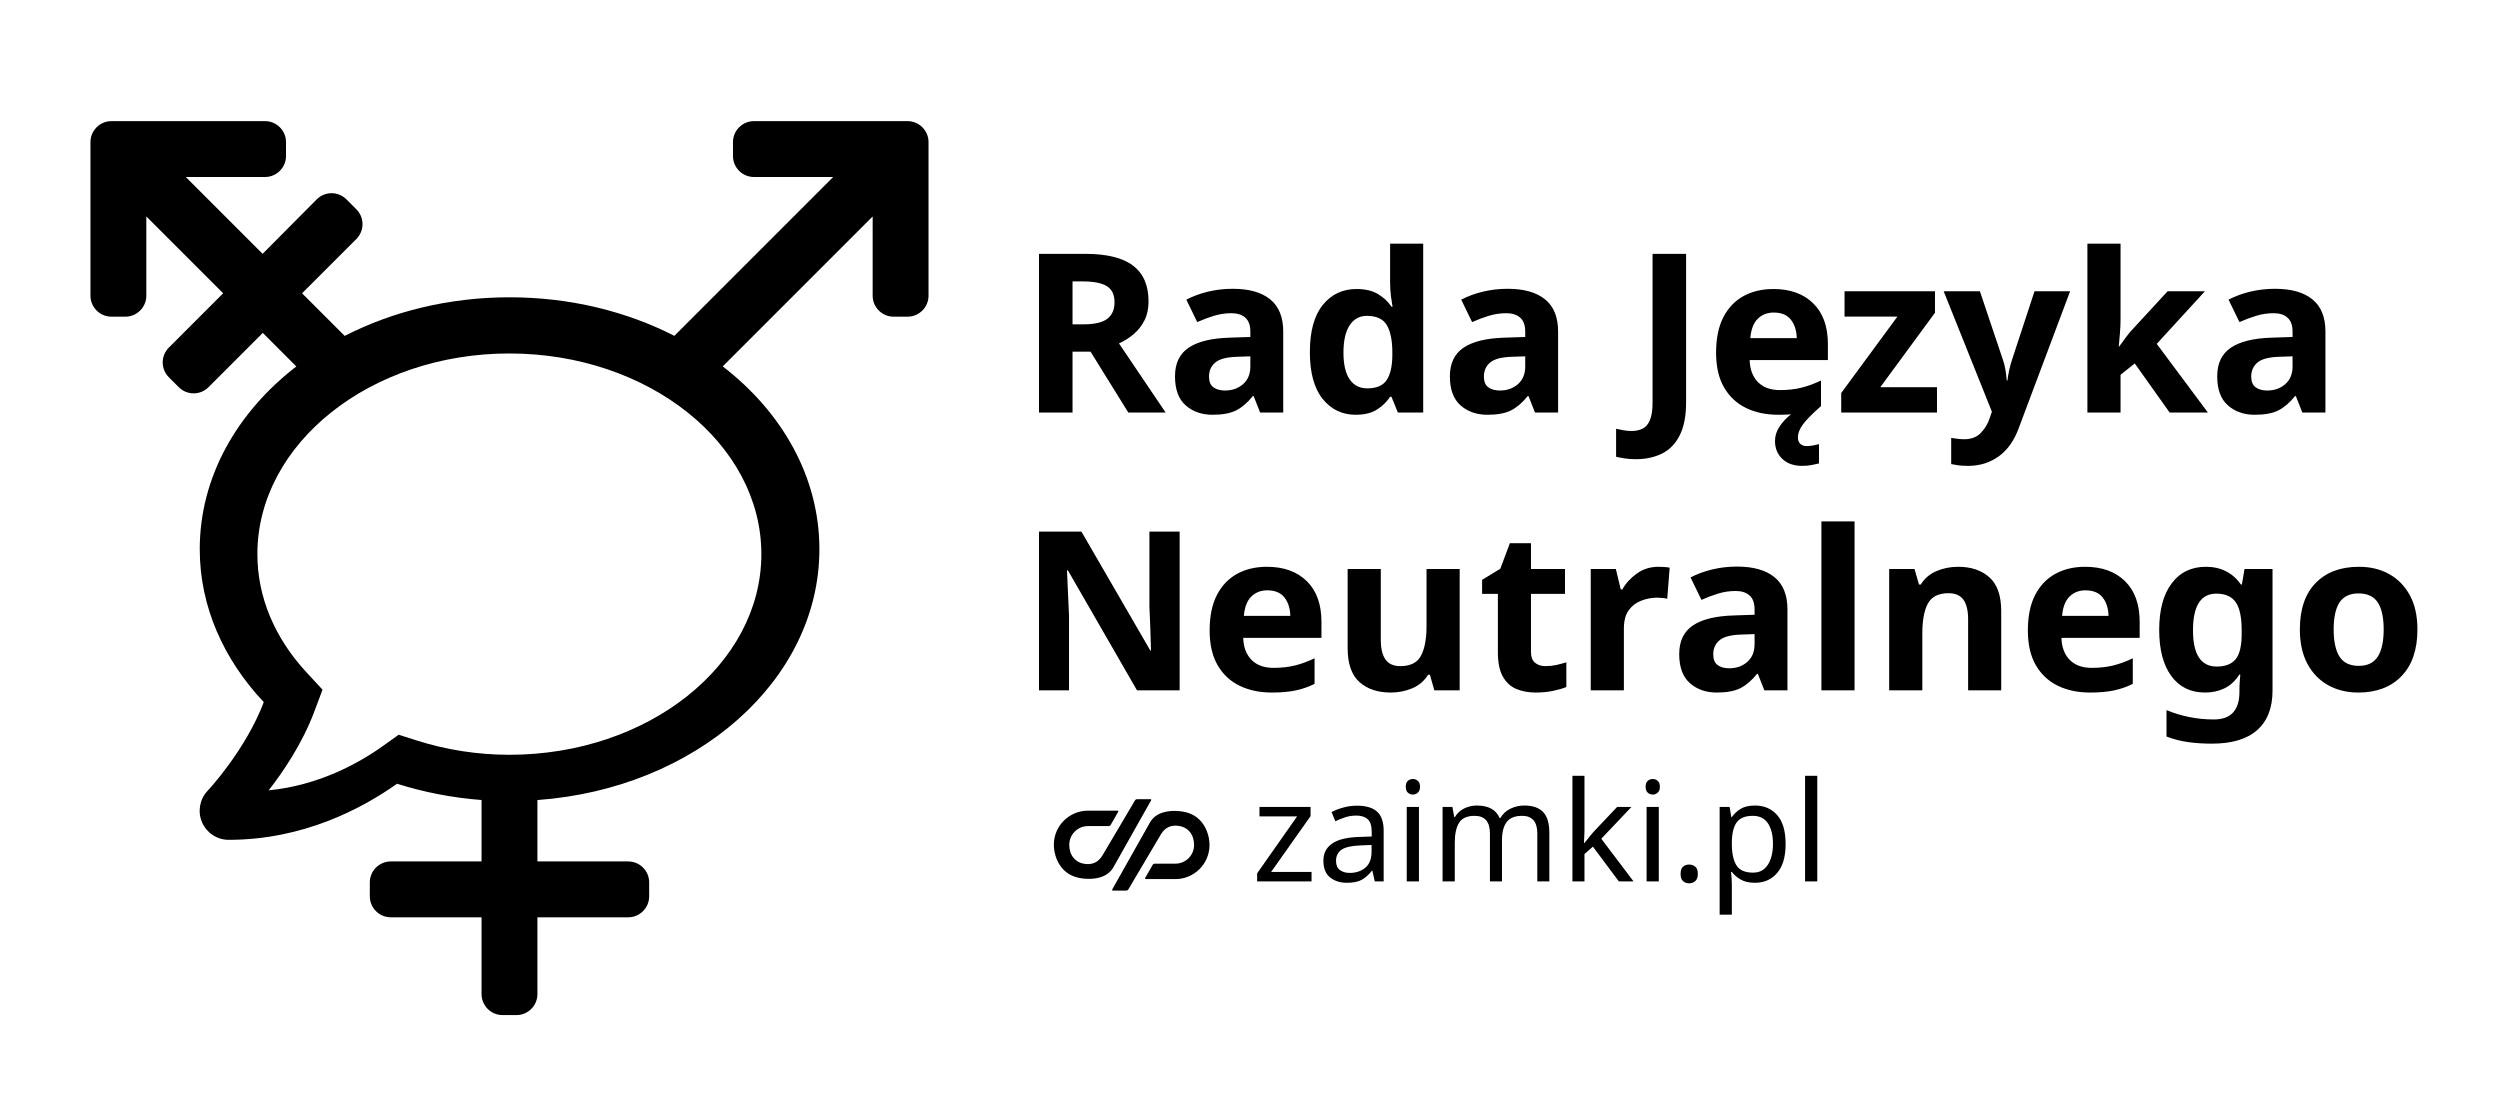
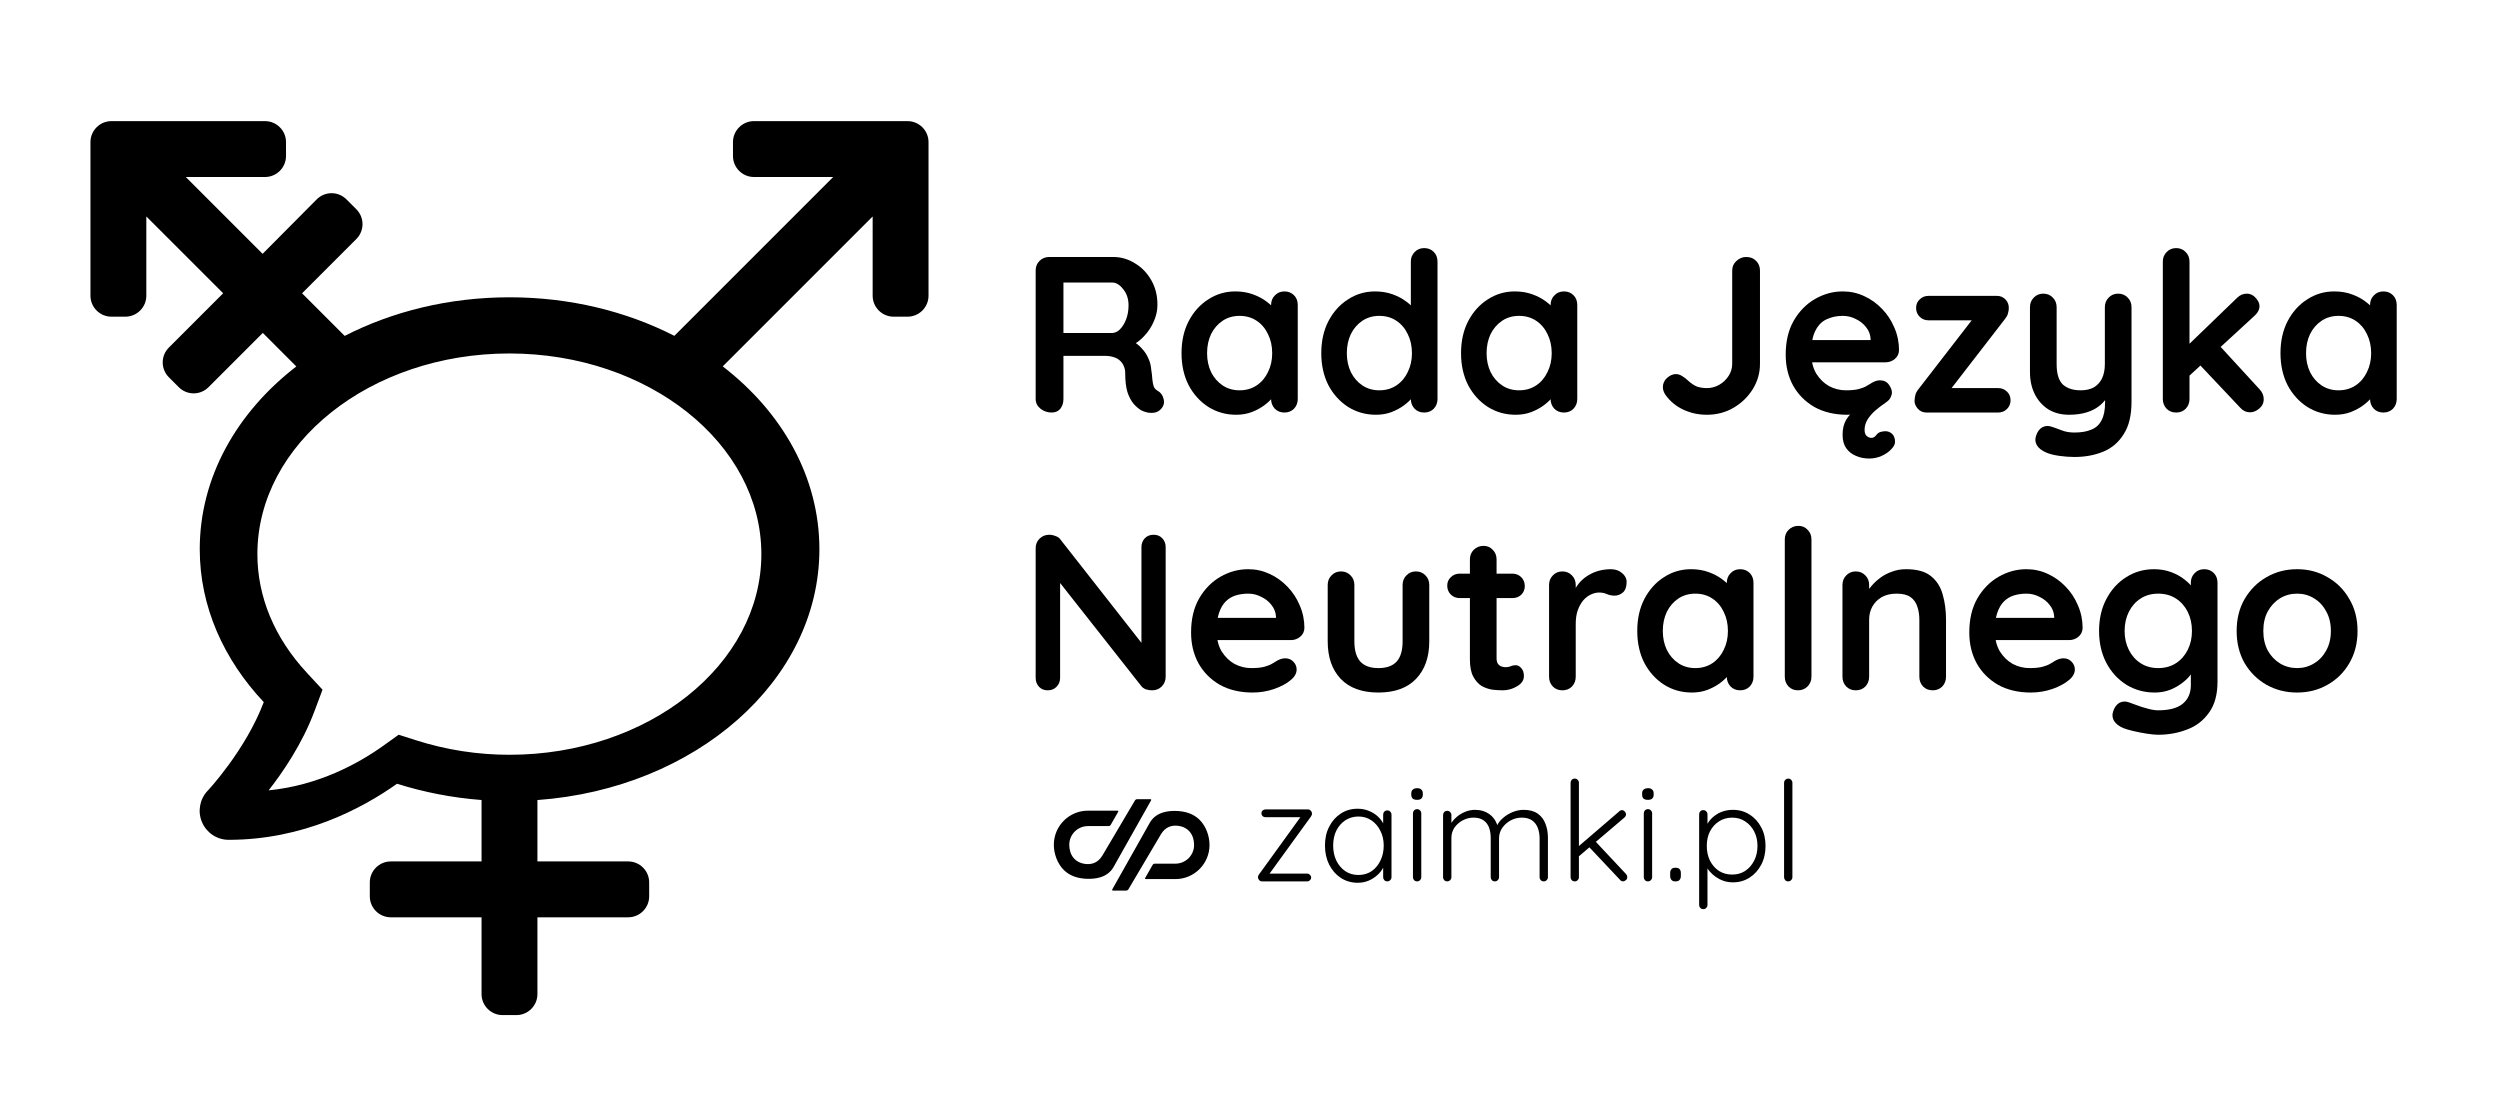
<svg xmlns="http://www.w3.org/2000/svg" viewBox="0 0 720 320" version="1.1" id="svg40" width="720" height="320">
  <defs id="defs44" />
  <path d="m 32.086,34.885 c -3.319,0 -6.034,2.715 -6.034,6.034 v 44.25 c 0,3.319 2.715,6.034 6.034,6.034 h 4.023 c 3.319,0 6.034,-2.715 6.034,-6.034 V 62.34 L 64.268,84.465 48.63,100.104 c -2.363,2.363 -2.363,6.185 0,8.548 l 2.866,2.866 c 2.363,2.363 6.185,2.363 8.548,0 l 15.638,-15.638 9.658,9.658 c -17.13,13.218 -27.813,31.905 -27.813,52.627 0,16.601 6.936,31.807 18.438,44.049 -5.193,13.741 -15.998,25.391 -16.173,25.53 -2.3,2.441 -2.928,5.999 -1.604,9.068 1.325,3.069 4.322,5.057 7.668,5.057 21.436,0 38.341,-8.963 48.484,-16.148 7.701,2.418 15.848,4.043 24.347,4.682 v 17.689 h -26.148 c -3.319,0 -6.034,2.715 -6.034,6.034 v 4.023 c 0,3.319 2.715,6.034 6.034,6.034 h 26.148 v 22.125 c 0,3.319 2.715,6.034 6.034,6.034 h 4.023 c 3.319,0 6.034,-2.715 6.034,-6.034 v -22.125 h 26.148 c 3.319,0 6.034,-2.715 6.034,-6.034 v -4.023 c 0,-3.319 -2.715,-6.034 -6.034,-6.034 h -26.148 v -17.678 c 45.525,-3.297 81.208,-34.374 81.208,-72.249 0,-20.733 -10.693,-39.429 -27.839,-52.647 l 43.177,-43.177 v 22.829 c 0,3.319 2.715,6.034 6.034,6.034 h 4.023 c 3.319,0 6.034,-2.715 6.034,-6.034 V 40.919 c 0,-3.319 -2.715,-6.034 -6.034,-6.034 h -44.25 c -3.319,0 -6.034,2.715 -6.034,6.034 v 4.023 c 0,3.319 2.715,6.034 6.034,6.034 h 22.829 l -45.747,45.747 c -13.746,-7.031 -30.015,-11.102 -47.457,-11.102 -17.456,0 -33.736,4.076 -47.488,11.118 L 86.996,84.465 102.634,68.827 c 2.363,-2.363 2.363,-6.185 0,-8.548 l -2.866,-2.867 c -2.363,-2.363 -6.185,-2.363 -8.548,0 L 75.632,73.101 53.507,50.976 h 22.829 c 3.319,0 6.034,-2.715 6.034,-6.034 v -4.023 c 0,-3.319 -2.715,-6.034 -6.034,-6.034 z m 114.613,66.915 c 40.012,0 72.573,25.939 72.573,57.788 0,31.849 -32.56,57.788 -72.573,57.788 -9.169,0 -18.24,-1.412 -26.955,-4.202 l -4.924,-1.576 -4.212,3.021 c -7.452,5.352 -18.953,11.59 -33.241,13.002 3.888,-4.958 9.654,-13.265 13.218,-22.853 l 2.301,-6.14 -4.439,-4.794 C 79.083,183.786 74.126,171.933 74.126,159.588 c 0,-31.849 32.56,-57.788 72.573,-57.788 z" id="path38" style="stroke-width:0.503" />
-   <text xml:space="preserve" style="font-style:normal;font-variant:normal;font-weight:bold;font-stretch:normal;font-size:64px;line-height:1.25;font-family:'Quicksand Light';-inkscape-font-specification:'Quicksand Light, Bold';fill:#000000;fill-opacity:1;stroke:none" x="293.47" y="118.81" id="text72">
-     <tspan x="293.47" y="118.81" id="tspan74">Rada Języka</tspan>
-     <tspan x="293.47" y="198.81" id="tspan80">Neutralnego</tspan>
-   </text>
-   <text xml:space="preserve" style="font-style:normal;font-weight:normal;font-size:40px;line-height:1.25;font-family:sans-serif;fill:#000000;fill-opacity:1;stroke:none" x="305.655" y="111.701" id="text78">
-     <tspan id="tspan76" x="305.655" y="111.701" />
-   </text>
-   <text xml:space="preserve" style="font-style:normal;font-variant:normal;font-weight:normal;font-stretch:normal;font-size:40px;line-height:1.25;font-family:'Quicksand Light';-inkscape-font-specification:'Quicksand Light, ';fill:#000000;fill-opacity:1;stroke:none" x="360.491" y="253.836" id="text84">
-     <tspan id="tspan82" x="360.491" y="253.836">zaimki.pl</tspan>
-   </text>
+   <g aria-label="Rada Języka Neutralnego" id="text72" style="font-style:normal;font-variant:normal;font-weight:bold;font-stretch:normal;font-size:64px;line-height:1.25;font-family:'Quicksand Light';-inkscape-font-specification:'Quicksand Light, Bold';fill:#000000;fill-opacity:1;stroke:none">
+     <path d="m 302.878,118.81 q -1.792,0 -3.2,-1.088 -1.408,-1.152 -1.408,-2.816 V 77.914 q 0,-1.664 1.088,-2.752 1.152,-1.152 2.816,-1.152 h 18.432 q 3.328,0 6.208,1.792 2.944,1.728 4.736,4.864 1.792,3.072 1.792,7.104 0,2.432 -1.024,4.736 -0.96,2.304 -2.688,4.16 -1.664,1.856 -3.776,2.88 l 0.064,-1.472 q 1.792,0.96 2.944,2.304 1.216,1.28 1.856,2.816 0.704,1.472 0.832,3.2 0.256,1.6 0.32,2.816 0.128,1.216 0.384,2.048 0.32,0.832 1.152,1.28 1.408,0.832 1.728,2.432 0.384,1.536 -0.704,2.752 -0.704,0.832 -1.792,1.088 -1.088,0.192 -2.176,0 -1.088,-0.256 -1.792,-0.64 -1.088,-0.64 -2.176,-1.856 -1.088,-1.28 -1.792,-3.392 -0.64,-2.112 -0.64,-5.44 0,-1.088 -0.384,-1.984 -0.384,-0.96 -1.088,-1.6 -0.704,-0.704 -1.792,-1.024 -1.088,-0.384 -2.56,-0.384 h -12.928 l 0.96,-1.472 v 13.888 q 0,1.664 -0.896,2.816 -0.896,1.088 -2.496,1.088 z m 2.496,-22.912 h 14.912 q 1.152,0 2.24,-1.024 1.088,-1.088 1.792,-2.88 0.704,-1.856 0.704,-4.032 0,-2.816 -1.536,-4.672 -1.472,-1.92 -3.2,-1.92 h -14.784 l 0.768,-2.048 v 18.112 z" id="path940" />
+     <path d="m 369.912,83.93 q 1.664,0 2.752,1.088 1.088,1.088 1.088,2.816 v 27.072 q 0,1.664 -1.088,2.816 -1.088,1.088 -2.752,1.088 -1.664,0 -2.752,-1.088 -1.088,-1.152 -1.088,-2.816 v -3.136 l 1.408,0.576 q 0,0.832 -0.896,2.048 -0.896,1.152 -2.432,2.304 -1.536,1.152 -3.648,1.984 -2.048,0.768 -4.48,0.768 -4.416,0 -8,-2.24 -3.584,-2.304 -5.696,-6.272 -2.048,-4.032 -2.048,-9.216 0,-5.248 2.048,-9.216 2.112,-4.032 5.632,-6.272 3.52,-2.304 7.808,-2.304 2.752,0 5.056,0.832 2.304,0.832 3.968,2.112 1.728,1.28 2.624,2.624 0.96,1.28 0.96,2.176 l -2.304,0.832 v -4.672 q 0,-1.664 1.088,-2.752 1.088,-1.152 2.752,-1.152 z m -12.928,28.48 q 2.816,0 4.928,-1.408 2.112,-1.408 3.264,-3.84 1.216,-2.432 1.216,-5.44 0,-3.072 -1.216,-5.504 -1.152,-2.432 -3.264,-3.84 -2.112,-1.408 -4.928,-1.408 -2.752,0 -4.864,1.408 -2.112,1.408 -3.328,3.84 -1.152,2.432 -1.152,5.504 0,3.008 1.152,5.44 1.216,2.432 3.328,3.84 2.112,1.408 4.864,1.408 z" id="path942" />
+     <path d="m 410.162,71.45 q 1.664,0 2.752,1.088 1.088,1.088 1.088,2.816 v 39.552 q 0,1.664 -1.088,2.816 -1.088,1.088 -2.752,1.088 -1.664,0 -2.752,-1.088 -1.088,-1.152 -1.088,-2.816 v -3.136 l 1.408,0.576 q 0,0.832 -0.896,2.048 -0.896,1.152 -2.432,2.304 -1.536,1.152 -3.648,1.984 -2.048,0.768 -4.48,0.768 -4.416,0 -8,-2.24 -3.584,-2.304 -5.696,-6.272 -2.048,-4.032 -2.048,-9.216 0,-5.248 2.048,-9.216 2.112,-4.032 5.632,-6.272 3.52,-2.304 7.808,-2.304 2.752,0 5.056,0.832 2.304,0.832 3.968,2.112 1.728,1.28 2.624,2.624 0.96,1.28 0.96,2.176 l -2.304,0.832 v -17.152 q 0,-1.664 1.088,-2.752 1.088,-1.152 2.752,-1.152 z m -12.928,40.96 q 2.816,0 4.928,-1.408 2.112,-1.408 3.264,-3.84 1.216,-2.432 1.216,-5.44 0,-3.072 -1.216,-5.504 -1.152,-2.432 -3.264,-3.84 -2.112,-1.408 -4.928,-1.408 -2.752,0 -4.864,1.408 -2.112,1.408 -3.328,3.84 -1.152,2.432 -1.152,5.504 0,3.008 1.152,5.44 1.216,2.432 3.328,3.84 2.112,1.408 4.864,1.408 z" id="path944" />
+     <path d="m 450.412,83.93 q 1.664,0 2.752,1.088 1.088,1.088 1.088,2.816 v 27.072 q 0,1.664 -1.088,2.816 -1.088,1.088 -2.752,1.088 -1.664,0 -2.752,-1.088 -1.088,-1.152 -1.088,-2.816 v -3.136 l 1.408,0.576 q 0,0.832 -0.896,2.048 -0.896,1.152 -2.432,2.304 -1.536,1.152 -3.648,1.984 -2.048,0.768 -4.48,0.768 -4.416,0 -8,-2.24 -3.584,-2.304 -5.696,-6.272 -2.048,-4.032 -2.048,-9.216 0,-5.248 2.048,-9.216 2.112,-4.032 5.632,-6.272 3.52,-2.304 7.808,-2.304 2.752,0 5.056,0.832 2.304,0.832 3.968,2.112 1.728,1.28 2.624,2.624 0.96,1.28 0.96,2.176 l -2.304,0.832 v -4.672 q 0,-1.664 1.088,-2.752 1.088,-1.152 2.752,-1.152 z m -12.928,28.48 q 2.816,0 4.928,-1.408 2.112,-1.408 3.264,-3.84 1.216,-2.432 1.216,-5.44 0,-3.072 -1.216,-5.504 -1.152,-2.432 -3.264,-3.84 -2.112,-1.408 -4.928,-1.408 -2.752,0 -4.864,1.408 -2.112,1.408 -3.328,3.84 -1.152,2.432 -1.152,5.504 0,3.008 1.152,5.44 1.216,2.432 3.328,3.84 2.112,1.408 4.864,1.408 z" id="path946" />
+     <path d="m 491.577,119.45 q -3.648,0 -6.784,-1.472 -3.136,-1.472 -5.12,-4.224 -0.768,-1.152 -0.768,-2.24 0,-1.6 1.216,-2.688 1.28,-1.088 2.496,-1.088 0.96,0 1.856,0.576 0.96,0.576 1.728,1.344 1.28,1.152 2.496,1.664 1.28,0.448 2.88,0.448 1.92,0 3.584,-0.96 1.664,-0.96 2.688,-2.56 1.024,-1.6 1.024,-3.456 V 77.914 q 0,-1.664 1.216,-2.752 1.216,-1.152 2.816,-1.152 1.792,0 2.88,1.152 1.088,1.088 1.088,2.752 v 26.88 q 0,3.904 -2.048,7.232 -2.048,3.328 -5.504,5.376 -3.456,2.048 -7.744,2.048 z" id="path948" />
+     <path d="m 538.344,132.058 q -2.112,0 -3.84,-0.768 -1.728,-0.704 -2.816,-2.24 -1.024,-1.472 -1.024,-3.84 0,-2.624 1.088,-4.416 1.088,-1.728 2.816,-2.88 1.792,-1.152 3.84,-1.856 2.048,-0.768 3.968,-1.28 l -5.184,3.904 q -1.216,0.32 -2.56,0.512 -1.344,0.256 -2.624,0.256 -5.44,0 -9.472,-2.24 -3.968,-2.304 -6.144,-6.208 -2.112,-3.904 -2.112,-8.832 0,-5.76 2.304,-9.792 2.368,-4.096 6.144,-6.272 3.776,-2.176 8,-2.176 3.264,0 6.144,1.344 2.944,1.344 5.184,3.712 2.24,2.304 3.52,5.376 1.344,3.072 1.344,6.528 -0.064,1.536 -1.216,2.496 -1.152,0.96 -2.688,0.96 h -24.448 l -1.92,-6.4 h 23.68 l -1.6,1.344 v -1.792 q -0.128,-1.856 -1.344,-3.328 -1.152,-1.472 -2.944,-2.304 -1.728,-0.896 -3.712,-0.896 -2.56,0 -4.608,0.96 -2.048,0.896 -3.264,3.264 -1.216,2.304 -1.216,6.464 0,3.456 1.408,5.888 1.472,2.368 3.712,3.648 2.304,1.216 4.864,1.216 2.368,0 3.776,-0.384 1.408,-0.384 2.24,-0.896 0.896,-0.576 1.6,-0.96 1.152,-0.64 2.176,-0.64 1.664,0 2.56,1.216 0.896,1.216 0.896,2.304 0,0.64 -0.384,1.408 -0.32,0.768 -1.472,1.536 -1.6,1.088 -3.008,2.304 -1.344,1.216 -2.176,2.56 -0.832,1.408 -0.832,2.944 0,1.152 0.576,1.728 0.64,0.576 1.408,0.576 0.768,0 1.344,-0.768 0.576,-0.768 1.344,-0.96 0.832,-0.192 1.28,-0.192 1.152,0 1.984,0.768 0.832,0.832 0.832,2.304 0,1.024 -1.088,2.112 -1.024,1.152 -2.752,1.92 -1.664,0.768 -3.584,0.768 z" id="path950" />
+     <path d="m 575.454,111.77 q 1.536,0 2.56,1.024 1.024,0.96 1.024,2.496 0,1.472 -1.024,2.496 -1.024,1.024 -2.56,1.024 h -20.608 q -1.6,0 -2.56,-1.152 -0.96,-1.152 -0.896,-2.304 0.064,-0.96 0.256,-1.664 0.192,-0.768 0.96,-1.728 l 15.936,-20.608 -0.128,0.896 h -12.992 q -1.536,0 -2.56,-1.024 -1.024,-1.024 -1.024,-2.56 0,-1.472 1.024,-2.432 1.024,-1.024 2.56,-1.024 h 19.712 q 1.472,0 2.496,1.088 1.024,1.088 0.896,2.752 -0.064,0.64 -0.256,1.28 -0.128,0.64 -0.832,1.536 l -15.68,20.288 v -0.384 z" id="path952" />
+     <path d="m 610.038,84.57 q 1.664,0 2.752,1.152 1.088,1.088 1.088,2.752 v 27.2 q 0,5.888 -2.24,9.344 -2.176,3.52 -5.888,5.056 -3.712,1.536 -8.32,1.536 -2.048,0 -4.352,-0.32 -2.304,-0.32 -3.776,-0.96 -1.92,-0.832 -2.688,-2.112 -0.704,-1.216 -0.256,-2.624 0.576,-1.856 1.856,-2.56 1.28,-0.64 2.688,-0.128 1.024,0.32 2.688,0.96 1.664,0.704 3.84,0.704 2.944,0 4.864,-0.832 1.984,-0.768 2.944,-2.688 1.024,-1.856 1.024,-5.12 v -4.288 l 1.344,1.536 q -1.088,2.112 -2.752,3.52 -1.6,1.344 -3.84,2.048 -2.24,0.704 -5.12,0.704 -3.392,0 -5.952,-1.536 -2.496,-1.6 -3.904,-4.352 -1.408,-2.816 -1.408,-6.4 V 88.474 q 0,-1.664 1.088,-2.752 1.088,-1.152 2.752,-1.152 1.664,0 2.752,1.152 1.088,1.088 1.088,2.752 v 16.384 q 0,4.16 1.792,5.888 1.856,1.664 5.12,1.664 2.24,0 3.776,-0.832 1.536,-0.896 2.368,-2.56 0.832,-1.728 0.832,-4.16 V 88.474 q 0,-1.664 1.088,-2.752 1.088,-1.152 2.752,-1.152 z" id="path954" />
+     <path d="m 626.735,118.81 q -1.664,0 -2.752,-1.088 -1.088,-1.152 -1.088,-2.816 V 75.354 q 0,-1.664 1.088,-2.752 1.088,-1.152 2.752,-1.152 1.664,0 2.752,1.152 1.088,1.088 1.088,2.752 v 39.552 q 0,1.664 -1.088,2.816 -1.088,1.088 -2.752,1.088 z m 20.352,-34.24 q 1.472,0 2.56,1.216 1.088,1.216 1.088,2.368 0,1.536 -1.536,2.88 l -19.264,17.728 -0.32,-8.832 14.656,-14.144 q 1.216,-1.216 2.816,-1.216 z m 0.96,34.176 q -1.664,0 -2.816,-1.28 l -11.84,-12.544 5.824,-5.376 11.52,12.544 q 1.216,1.28 1.216,2.88 0,1.664 -1.344,2.752 -1.28,1.024 -2.56,1.024 z" id="path956" />
+     <path d="m 686.412,83.93 q 1.664,0 2.752,1.088 1.088,1.088 1.088,2.816 v 27.072 q 0,1.664 -1.088,2.816 -1.088,1.088 -2.752,1.088 -1.664,0 -2.752,-1.088 -1.088,-1.152 -1.088,-2.816 v -3.136 l 1.408,0.576 q 0,0.832 -0.896,2.048 -0.896,1.152 -2.432,2.304 -1.536,1.152 -3.648,1.984 -2.048,0.768 -4.48,0.768 -4.416,0 -8,-2.24 -3.584,-2.304 -5.696,-6.272 -2.048,-4.032 -2.048,-9.216 0,-5.248 2.048,-9.216 2.112,-4.032 5.632,-6.272 3.52,-2.304 7.808,-2.304 2.752,0 5.056,0.832 2.304,0.832 3.968,2.112 1.728,1.28 2.624,2.624 0.96,1.28 0.96,2.176 l -2.304,0.832 v -4.672 q 0,-1.664 1.088,-2.752 1.088,-1.152 2.752,-1.152 z m -12.928,28.48 q 2.816,0 4.928,-1.408 2.112,-1.408 3.264,-3.84 1.216,-2.432 1.216,-5.44 0,-3.072 -1.216,-5.504 -1.152,-2.432 -3.264,-3.84 -2.112,-1.408 -4.928,-1.408 -2.752,0 -4.864,1.408 -2.112,1.408 -3.328,3.84 -1.152,2.432 -1.152,5.504 0,3.008 1.152,5.44 1.216,2.432 3.328,3.84 2.112,1.408 4.864,1.408 z" id="path958" />
+     <path d="m 332.254,154.01 q 1.536,0 2.496,1.024 0.96,1.024 0.96,2.56 v 37.312 q 0,1.664 -1.152,2.816 -1.088,1.088 -2.752,1.088 -0.832,0 -1.728,-0.256 -0.832,-0.32 -1.28,-0.832 l -25.152,-31.936 1.664,-1.024 v 30.464 q 0,1.536 -1.024,2.56 -0.96,1.024 -2.56,1.024 -1.536,0 -2.496,-1.024 -0.96,-1.024 -0.96,-2.56 v -37.312 q 0,-1.664 1.088,-2.752 1.152,-1.152 2.816,-1.152 0.896,0 1.856,0.384 0.96,0.32 1.408,1.024 l 24.384,31.104 -1.088,0.768 v -29.696 q 0,-1.536 0.96,-2.56 0.96,-1.024 2.56,-1.024 z" id="path960" />
+     <path d="m 360.758,199.45 q -5.44,0 -9.472,-2.24 -3.968,-2.304 -6.144,-6.208 -2.112,-3.904 -2.112,-8.832 0,-5.76 2.304,-9.792 2.368,-4.096 6.144,-6.272 3.776,-2.176 8,-2.176 3.264,0 6.144,1.344 2.944,1.344 5.184,3.712 2.24,2.304 3.52,5.376 1.344,3.072 1.344,6.528 -0.064,1.536 -1.216,2.496 -1.152,0.96 -2.688,0.96 h -24.448 l -1.92,-6.4 h 23.488 l -1.408,1.28 v -1.728 q -0.128,-1.856 -1.344,-3.328 -1.152,-1.472 -2.944,-2.304 -1.728,-0.896 -3.712,-0.896 -1.92,0 -3.584,0.512 -1.664,0.512 -2.88,1.728 -1.216,1.216 -1.92,3.264 -0.704,2.048 -0.704,5.184 0,3.456 1.408,5.888 1.472,2.368 3.712,3.648 2.304,1.216 4.864,1.216 2.368,0 3.776,-0.384 1.408,-0.384 2.24,-0.896 0.896,-0.576 1.6,-0.96 1.152,-0.576 2.176,-0.576 1.408,0 2.304,0.96 0.96,0.96 0.96,2.24 0,1.728 -1.792,3.136 -1.664,1.408 -4.672,2.496 -3.008,1.024 -6.208,1.024 z" id="path962" />
+     <path d="m 407.788,164.57 q 1.664,0 2.752,1.152 1.088,1.088 1.088,2.752 v 16.256 q 0,6.784 -3.776,10.752 -3.776,3.968 -10.88,3.968 -7.104,0 -10.88,-3.968 -3.712,-3.968 -3.712,-10.752 v -16.256 q 0,-1.664 1.088,-2.752 1.088,-1.152 2.752,-1.152 1.664,0 2.752,1.152 1.088,1.088 1.088,2.752 v 16.256 q 0,3.904 1.728,5.824 1.728,1.856 5.184,1.856 3.52,0 5.248,-1.856 1.728,-1.92 1.728,-5.824 v -16.256 q 0,-1.664 1.088,-2.752 1.088,-1.152 2.752,-1.152 z" id="path964" />
+     <path d="m 420.389,165.21 h 15.168 q 1.536,0 2.56,1.024 1.024,1.024 1.024,2.56 0,1.472 -1.024,2.496 -1.024,0.96 -2.56,0.96 h -15.168 q -1.536,0 -2.56,-1.024 -1.024,-1.024 -1.024,-2.56 0,-1.472 1.024,-2.432 1.024,-1.024 2.56,-1.024 z m 6.848,-8 q 1.664,0 2.688,1.152 1.088,1.088 1.088,2.752 v 28.48 q 0,0.896 0.32,1.472 0.384,0.576 0.96,0.832 0.64,0.256 1.344,0.256 0.768,0 1.408,-0.256 0.64,-0.32 1.472,-0.32 0.896,0 1.6,0.832 0.768,0.832 0.768,2.304 0,1.792 -1.984,2.944 -1.92,1.152 -4.16,1.152 -1.344,0 -3.008,-0.192 -1.6,-0.256 -3.072,-1.088 -1.408,-0.896 -2.368,-2.688 -0.96,-1.792 -0.96,-4.928 v -28.8 q 0,-1.664 1.088,-2.752 1.152,-1.152 2.816,-1.152 z" id="path966" />
+     <path d="m 449.97,198.81 q -1.664,0 -2.752,-1.088 -1.088,-1.152 -1.088,-2.816 v -26.432 q 0,-1.664 1.088,-2.752 1.088,-1.152 2.752,-1.152 1.664,0 2.752,1.152 1.088,1.088 1.088,2.752 v 6.016 l -0.448,-4.288 q 0.704,-1.536 1.792,-2.688 1.152,-1.216 2.56,-1.984 1.408,-0.832 3.008,-1.216 1.6,-0.384 3.2,-0.384 1.92,0 3.2,1.088 1.344,1.088 1.344,2.56 0,2.112 -1.088,3.072 -1.088,0.896 -2.368,0.896 -1.216,0 -2.24,-0.448 -0.96,-0.448 -2.24,-0.448 -1.152,0 -2.368,0.576 -1.152,0.512 -2.176,1.664 -0.96,1.152 -1.6,2.88 -0.576,1.664 -0.576,3.968 v 15.168 q 0,1.664 -1.088,2.816 -1.088,1.088 -2.752,1.088 z" id="path968" />
+     <path d="m 501.162,163.93 q 1.664,0 2.752,1.088 1.088,1.088 1.088,2.816 v 27.072 q 0,1.664 -1.088,2.816 -1.088,1.088 -2.752,1.088 -1.664,0 -2.752,-1.088 -1.088,-1.152 -1.088,-2.816 v -3.136 l 1.408,0.576 q 0,0.832 -0.896,2.048 -0.896,1.152 -2.432,2.304 -1.536,1.152 -3.648,1.984 -2.048,0.768 -4.48,0.768 -4.416,0 -8,-2.24 -3.584,-2.304 -5.696,-6.272 -2.048,-4.032 -2.048,-9.216 0,-5.248 2.048,-9.216 2.112,-4.032 5.632,-6.272 3.52,-2.304 7.808,-2.304 2.752,0 5.056,0.832 2.304,0.832 3.968,2.112 1.728,1.28 2.624,2.624 0.96,1.28 0.96,2.176 l -2.304,0.832 v -4.672 q 0,-1.664 1.088,-2.752 1.088,-1.152 2.752,-1.152 z m -12.928,28.48 q 2.816,0 4.928,-1.408 2.112,-1.408 3.264,-3.84 1.216,-2.432 1.216,-5.44 0,-3.072 -1.216,-5.504 -1.152,-2.432 -3.264,-3.84 -2.112,-1.408 -4.928,-1.408 -2.752,0 -4.864,1.408 -2.112,1.408 -3.328,3.84 -1.152,2.432 -1.152,5.504 0,3.008 1.152,5.44 1.216,2.432 3.328,3.84 2.112,1.408 4.864,1.408 z" id="path970" />
+     <path d="m 521.7,194.906 q 0,1.664 -1.152,2.816 -1.088,1.088 -2.752,1.088 -1.6,0 -2.688,-1.088 -1.088,-1.152 -1.088,-2.816 v -39.552 q 0,-1.664 1.088,-2.752 1.152,-1.152 2.816,-1.152 1.664,0 2.688,1.152 1.088,1.088 1.088,2.752 z" id="path972" />
+     <path d="m 548.934,163.93 q 4.736,0 7.168,1.984 2.496,1.984 3.392,5.312 0.96,3.264 0.96,7.296 v 16.384 q 0,1.664 -1.088,2.816 -1.088,1.088 -2.752,1.088 -1.664,0 -2.752,-1.088 -1.088,-1.152 -1.088,-2.816 v -16.384 q 0,-2.112 -0.576,-3.776 -0.512,-1.728 -1.92,-2.752 -1.408,-1.024 -4.032,-1.024 -2.56,0 -4.352,1.024 -1.728,1.024 -2.688,2.752 -0.896,1.664 -0.896,3.776 v 16.384 q 0,1.664 -1.088,2.816 -1.088,1.088 -2.752,1.088 -1.664,0 -2.752,-1.088 -1.088,-1.152 -1.088,-2.816 v -26.432 q 0,-1.664 1.088,-2.752 1.088,-1.152 2.752,-1.152 1.664,0 2.752,1.152 1.088,1.088 1.088,2.752 v 2.752 l -0.96,-0.192 q 0.576,-1.088 1.664,-2.304 1.088,-1.28 2.56,-2.368 1.472,-1.088 3.328,-1.728 1.856,-0.704 4.032,-0.704 z" id="path974" />
+     <path d="m 584.883,199.45 q -5.44,0 -9.472,-2.24 -3.968,-2.304 -6.144,-6.208 -2.112,-3.904 -2.112,-8.832 0,-5.76 2.304,-9.792 2.368,-4.096 6.144,-6.272 3.776,-2.176 8,-2.176 3.264,0 6.144,1.344 2.944,1.344 5.184,3.712 2.24,2.304 3.52,5.376 1.344,3.072 1.344,6.528 -0.064,1.536 -1.216,2.496 -1.152,0.96 -2.688,0.96 h -24.448 l -1.92,-6.4 h 23.488 l -1.408,1.28 v -1.728 q -0.128,-1.856 -1.344,-3.328 -1.152,-1.472 -2.944,-2.304 -1.728,-0.896 -3.712,-0.896 -1.92,0 -3.584,0.512 -1.664,0.512 -2.88,1.728 -1.216,1.216 -1.92,3.264 -0.704,2.048 -0.704,5.184 0,3.456 1.408,5.888 1.472,2.368 3.712,3.648 2.304,1.216 4.864,1.216 2.368,0 3.776,-0.384 1.408,-0.384 2.24,-0.896 0.896,-0.576 1.6,-0.96 1.152,-0.576 2.176,-0.576 1.408,0 2.304,0.96 0.96,0.96 0.96,2.24 0,1.728 -1.792,3.136 -1.664,1.408 -4.672,2.496 -3.008,1.024 -6.208,1.024 z" id="path976" />
+     <path d="m 620.338,163.93 q 2.688,0 4.928,0.832 2.24,0.832 3.84,2.112 1.664,1.28 2.56,2.624 0.96,1.28 0.96,2.176 l -1.664,0.832 v -4.672 q 0,-1.664 1.088,-2.752 1.088,-1.152 2.752,-1.152 1.664,0 2.752,1.088 1.088,1.088 1.088,2.816 v 28.48 q 0,5.568 -2.432,8.896 -2.368,3.392 -6.272,4.864 -3.904,1.536 -8.384,1.536 -1.28,0 -3.328,-0.32 -2.048,-0.32 -3.904,-0.768 -1.856,-0.448 -2.816,-0.832 -1.92,-0.832 -2.688,-2.112 -0.704,-1.216 -0.256,-2.624 0.576,-1.856 1.856,-2.56 1.28,-0.64 2.688,-0.128 0.64,0.192 2.112,0.768 1.472,0.576 3.2,1.024 1.792,0.512 3.136,0.512 4.8,0 7.104,-1.92 2.304,-1.92 2.304,-5.312 v -5.568 l 0.768,0.576 q 0,0.832 -0.896,2.048 -0.832,1.152 -2.368,2.304 -1.472,1.152 -3.52,1.984 -2.048,0.768 -4.352,0.768 -4.544,0 -8.192,-2.24 -3.648,-2.304 -5.76,-6.272 -2.112,-4.032 -2.112,-9.216 0,-5.248 2.112,-9.216 2.112,-4.032 5.696,-6.272 3.584,-2.304 8,-2.304 z m 1.216,7.04 q -2.88,0 -5.056,1.408 -2.176,1.408 -3.392,3.84 -1.216,2.432 -1.216,5.504 0,3.008 1.216,5.44 1.216,2.432 3.392,3.84 2.176,1.408 5.056,1.408 2.944,0 5.12,-1.408 2.176,-1.408 3.392,-3.84 1.216,-2.432 1.216,-5.44 0,-3.072 -1.216,-5.504 -1.216,-2.432 -3.392,-3.84 -2.176,-1.408 -5.12,-1.408 z" id="path978" />
+     <path d="m 678.971,181.722 q 0,5.248 -2.368,9.28 -2.304,3.968 -6.272,6.208 -3.904,2.24 -8.768,2.24 -4.864,0 -8.832,-2.24 -3.904,-2.24 -6.272,-6.208 -2.304,-4.032 -2.304,-9.28 0,-5.248 2.304,-9.216 2.368,-4.032 6.272,-6.272 3.968,-2.304 8.832,-2.304 4.864,0 8.768,2.304 3.968,2.24 6.272,6.272 2.368,3.968 2.368,9.216 z m -7.68,0 q 0,-3.264 -1.344,-5.632 -1.28,-2.432 -3.52,-3.776 -2.176,-1.344 -4.864,-1.344 -2.688,0 -4.928,1.344 -2.176,1.344 -3.52,3.776 -1.28,2.368 -1.28,5.632 0,3.2 1.28,5.632 1.344,2.368 3.52,3.712 2.24,1.344 4.928,1.344 2.688,0 4.864,-1.344 2.24,-1.344 3.52,-3.712 1.344,-2.432 1.344,-5.632 z" id="path980" />
+   </g>
+   <g aria-label="zaimki.pl" id="text84" style="font-style:normal;font-variant:normal;font-weight:normal;font-stretch:normal;font-size:40px;line-height:1.25;font-family:'Quicksand Light';-inkscape-font-specification:'Quicksand Light, ';fill:#000000;fill-opacity:1;stroke:none">
+     <path d="m 376.451,251.596 q 0.48,0 0.8,0.36 0.36,0.32 0.36,0.76 0,0.48 -0.36,0.8 -0.32,0.32 -0.8,0.32 h -13 q -0.52,0 -0.84,-0.4 -0.32,-0.4 -0.32,-0.76 0,-0.24 0.08,-0.44 0.08,-0.24 0.28,-0.48 l 12.12,-16.76 0.16,0.36 h -10.48 q -0.48,0 -0.84,-0.32 -0.32,-0.36 -0.32,-0.8 0,-0.48 0.32,-0.8 0.36,-0.32 0.84,-0.32 h 12.28 q 0.44,0 0.76,0.36 0.36,0.36 0.36,0.84 0,0.24 -0.08,0.44 -0.08,0.2 -0.24,0.44 l -12.04,16.6 -0.48,-0.2 z" id="path983" />
+     <path d="m 399.551,233.396 q 0.52,0 0.84,0.36 0.36,0.36 0.36,0.88 v 18 q 0,0.48 -0.36,0.84 -0.36,0.36 -0.84,0.36 -0.52,0 -0.88,-0.36 -0.32,-0.36 -0.32,-0.84 v -4.76 l 0.68,-0.32 q 0,1.12 -0.64,2.28 -0.6,1.16 -1.68,2.16 -1.08,1 -2.56,1.64 -1.44,0.6 -3.12,0.6 -2.72,0 -4.88,-1.4 -2.12,-1.4 -3.36,-3.84 -1.2,-2.44 -1.2,-5.48 0,-3.12 1.24,-5.48 1.24,-2.4 3.36,-3.76 2.12,-1.36 4.8,-1.36 1.72,0 3.2,0.6 1.52,0.6 2.64,1.64 1.12,1.04 1.72,2.4 0.64,1.32 0.64,2.76 l -0.84,-0.6 v -5.08 q 0,-0.52 0.32,-0.88 0.36,-0.36 0.88,-0.36 z m -8.32,18.6 q 2.12,0 3.76,-1.08 1.64,-1.12 2.56,-3.04 0.96,-1.96 0.96,-4.36 0,-2.36 -0.96,-4.24 -0.92,-1.88 -2.56,-3 -1.64,-1.12 -3.76,-1.12 -2.08,0 -3.76,1.08 -1.64,1.08 -2.6,2.96 -0.92,1.88 -0.92,4.32 0,2.4 0.92,4.36 0.96,1.92 2.6,3.04 1.64,1.08 3.76,1.08 z" id="path985" />
+     <path d="m 409.33,252.636 q 0,0.48 -0.36,0.84 -0.36,0.36 -0.84,0.36 -0.52,0 -0.88,-0.36 -0.32,-0.36 -0.32,-0.84 v -18.4 q 0,-0.48 0.32,-0.84 0.36,-0.36 0.88,-0.36 0.52,0 0.84,0.36 0.36,0.36 0.36,0.84 z m -1.2,-22.28 q -0.84,0 -1.28,-0.36 -0.4,-0.4 -0.4,-1.12 v -0.4 q 0,-0.72 0.44,-1.08 0.48,-0.4 1.28,-0.4 0.76,0 1.16,0.4 0.44,0.36 0.44,1.08 v 0.4 q 0,0.72 -0.44,1.12 -0.4,0.36 -1.2,0.36 z" id="path987" />
+     <path d="m 424.804,233.236 q 2.48,0 4.24,1.32 1.76,1.28 2.4,3.84 l -0.56,0.16 0.24,-0.72 q 0.52,-1.2 1.72,-2.24 1.24,-1.08 2.8,-1.72 1.56,-0.64 3.16,-0.64 2.52,0 4.04,1.08 1.56,1.08 2.24,2.92 0.72,1.8 0.72,4.08 v 11.32 q 0,0.48 -0.36,0.84 -0.32,0.36 -0.84,0.36 -0.52,0 -0.88,-0.36 -0.32,-0.36 -0.32,-0.84 v -11.2 q 0,-1.64 -0.52,-3 -0.52,-1.36 -1.64,-2.16 -1.12,-0.8 -3,-0.8 -1.64,0 -3.16,0.8 -1.48,0.8 -2.44,2.16 -0.92,1.36 -0.92,3 v 11.2 q 0,0.48 -0.36,0.84 -0.32,0.36 -0.84,0.36 -0.52,0 -0.88,-0.36 -0.32,-0.36 -0.32,-0.84 v -11.32 q 0,-1.64 -0.48,-2.96 -0.48,-1.32 -1.56,-2.08 -1.08,-0.8 -2.92,-0.8 -1.64,0 -3.12,0.8 -1.44,0.76 -2.36,2.08 -0.88,1.32 -0.88,2.96 v 11.32 q 0,0.48 -0.36,0.84 -0.36,0.36 -0.84,0.36 -0.56,0 -0.88,-0.36 -0.32,-0.36 -0.32,-0.84 v -17.92 q 0,-0.48 0.32,-0.84 0.36,-0.36 0.88,-0.36 0.52,0 0.84,0.36 0.36,0.36 0.36,0.84 v 3.72 l -1.08,1.48 q 0.12,-1.2 0.76,-2.4 0.68,-1.2 1.76,-2.16 1.08,-0.96 2.44,-1.52 1.4,-0.6 2.92,-0.6 z" id="path989" />
+     <path d="m 453.528,253.836 q -0.52,0 -0.88,-0.36 -0.32,-0.36 -0.32,-0.84 v -27.2 q 0,-0.48 0.32,-0.84 0.36,-0.36 0.88,-0.36 0.52,0 0.84,0.36 0.36,0.36 0.36,0.84 v 27.2 q 0,0.48 -0.36,0.84 -0.32,0.36 -0.84,0.36 z m 13.6,-20.52 q 0.44,0 0.8,0.4 0.36,0.36 0.36,0.8 0,0.52 -0.44,0.92 l -13.44,11.44 -0.12,-2.84 12,-10.32 q 0.36,-0.4 0.84,-0.4 z m 0.32,20.52 q -0.52,0 -0.88,-0.44 l -9.12,-9.68 1.8,-1.64 9.04,9.64 q 0.36,0.4 0.36,0.92 0,0.56 -0.44,0.88 -0.44,0.32 -0.76,0.32 z" id="path991" />
+     <path d="m 475.814,252.636 q 0,0.48 -0.36,0.84 -0.36,0.36 -0.84,0.36 -0.52,0 -0.88,-0.36 -0.32,-0.36 -0.32,-0.84 v -18.4 q 0,-0.48 0.32,-0.84 0.36,-0.36 0.88,-0.36 0.52,0 0.84,0.36 0.36,0.36 0.36,0.84 z m -1.2,-22.28 q -0.84,0 -1.28,-0.36 -0.4,-0.4 -0.4,-1.12 v -0.4 q 0,-0.72 0.44,-1.08 0.48,-0.4 1.28,-0.4 0.76,0 1.16,0.4 0.44,0.36 0.44,1.08 v 0.4 q 0,0.72 -0.44,1.12 -0.4,0.36 -1.2,0.36 z" id="path993" />
+     <path d="m 482.408,253.836 q -0.68,0 -1.04,-0.44 -0.36,-0.44 -0.36,-1.12 v -0.84 q 0,-0.72 0.36,-1.12 0.36,-0.4 1.04,-0.4 h 0.28 q 0.68,0 1.04,0.4 0.36,0.4 0.36,1.12 v 0.84 q 0,0.68 -0.36,1.12 -0.36,0.44 -1.04,0.44 z" id="path995" />
+     <path d="m 499.074,233.236 q 2.72,0 4.8,1.36 2.12,1.32 3.36,3.68 1.24,2.32 1.24,5.36 0,3.04 -1.24,5.4 -1.24,2.36 -3.36,3.72 -2.12,1.36 -4.76,1.36 -1.4,0 -2.68,-0.4 -1.24,-0.44 -2.28,-1.16 -1.04,-0.72 -1.84,-1.68 -0.8,-1 -1.28,-2.16 l 0.72,-0.52 v 12.44 q 0,0.48 -0.36,0.84 -0.32,0.36 -0.84,0.36 -0.52,0 -0.88,-0.36 -0.32,-0.36 -0.32,-0.84 v -26.08 q 0,-0.52 0.32,-0.88 0.32,-0.36 0.88,-0.36 0.52,0 0.84,0.36 0.36,0.36 0.36,0.88 v 4.32 l -0.56,-0.32 q 0.4,-1.24 1.16,-2.2 0.8,-1 1.84,-1.68 1.04,-0.72 2.28,-1.08 1.24,-0.36 2.6,-0.36 z m -0.2,2.24 q -2.16,0 -3.8,1.08 -1.64,1.04 -2.6,2.88 -0.92,1.8 -0.92,4.2 0,2.36 0.92,4.24 0.96,1.88 2.6,2.96 1.64,1.04 3.8,1.04 2.12,0 3.72,-1.04 1.64,-1.08 2.6,-2.96 0.96,-1.88 0.96,-4.24 0,-2.36 -0.96,-4.2 -0.96,-1.84 -2.6,-2.88 -1.6,-1.08 -3.72,-1.08 z" id="path997" />
+     <path d="m 516.212,252.636 q 0,0.48 -0.36,0.84 -0.36,0.36 -0.84,0.36 -0.52,0 -0.88,-0.36 -0.32,-0.36 -0.32,-0.84 v -27.2 q 0,-0.48 0.36,-0.84 0.36,-0.36 0.84,-0.36 0.52,0 0.84,0.36 0.36,0.36 0.36,0.84 z" id="path999" />
+   </g>
  <path d="m 331.512,230.509 c 0.107,-0.191 0.017,-0.346 -0.202,-0.346 l -3.833,0.002 c -0.219,0 -0.489,0.154 -0.6,0.343 l -9.391,15.886 c -1.31,2.159 -3.139,2.636 -4.897,2.423 -3.017,-0.366 -4.639,-2.58 -4.639,-5.53 0,-2.962 2.41,-5.372 5.372,-5.372 h 5.964 c 0.219,0 0.487,-0.155 0.595,-0.345 l 2.149,-3.753 c 0.109,-0.19 0.018,-0.345 -0.2,-0.345 h -8.509 c -5.412,0 -9.816,4.403 -9.816,9.816 0,2.615 1.022,5.436 2.88,7.279 1.831,1.816 4.278,2.482 6.89,2.536 1.474,0.017 5.523,-0.017 7.422,-3.394 2.126,-3.783 10.815,-19.199 10.815,-19.199 z m 13.949,5.574 c -1.831,-1.816 -4.278,-2.482 -6.89,-2.536 -1.474,-0.017 -5.523,0.017 -7.422,3.394 -2.125,3.781 -10.815,19.198 -10.815,19.198 -0.107,0.191 -0.017,0.346 0.202,0.346 l 3.833,-0.002 c 0.219,0 0.489,-0.154 0.6,-0.343 l 9.391,-15.886 c 1.31,-2.159 3.139,-2.636 4.897,-2.423 3.017,0.366 4.639,2.58 4.639,5.53 0,2.962 -2.41,5.372 -5.372,5.372 h -5.964 c -0.219,0 -0.487,0.155 -0.595,0.345 l -2.149,3.753 c -0.109,0.19 -0.018,0.345 0.2,0.345 h 8.509 c 5.412,0 9.816,-4.403 9.816,-9.816 0,-2.614 -1.022,-5.434 -2.88,-7.278 z" id="path1574" style="stroke-width:0.08" />
</svg>
